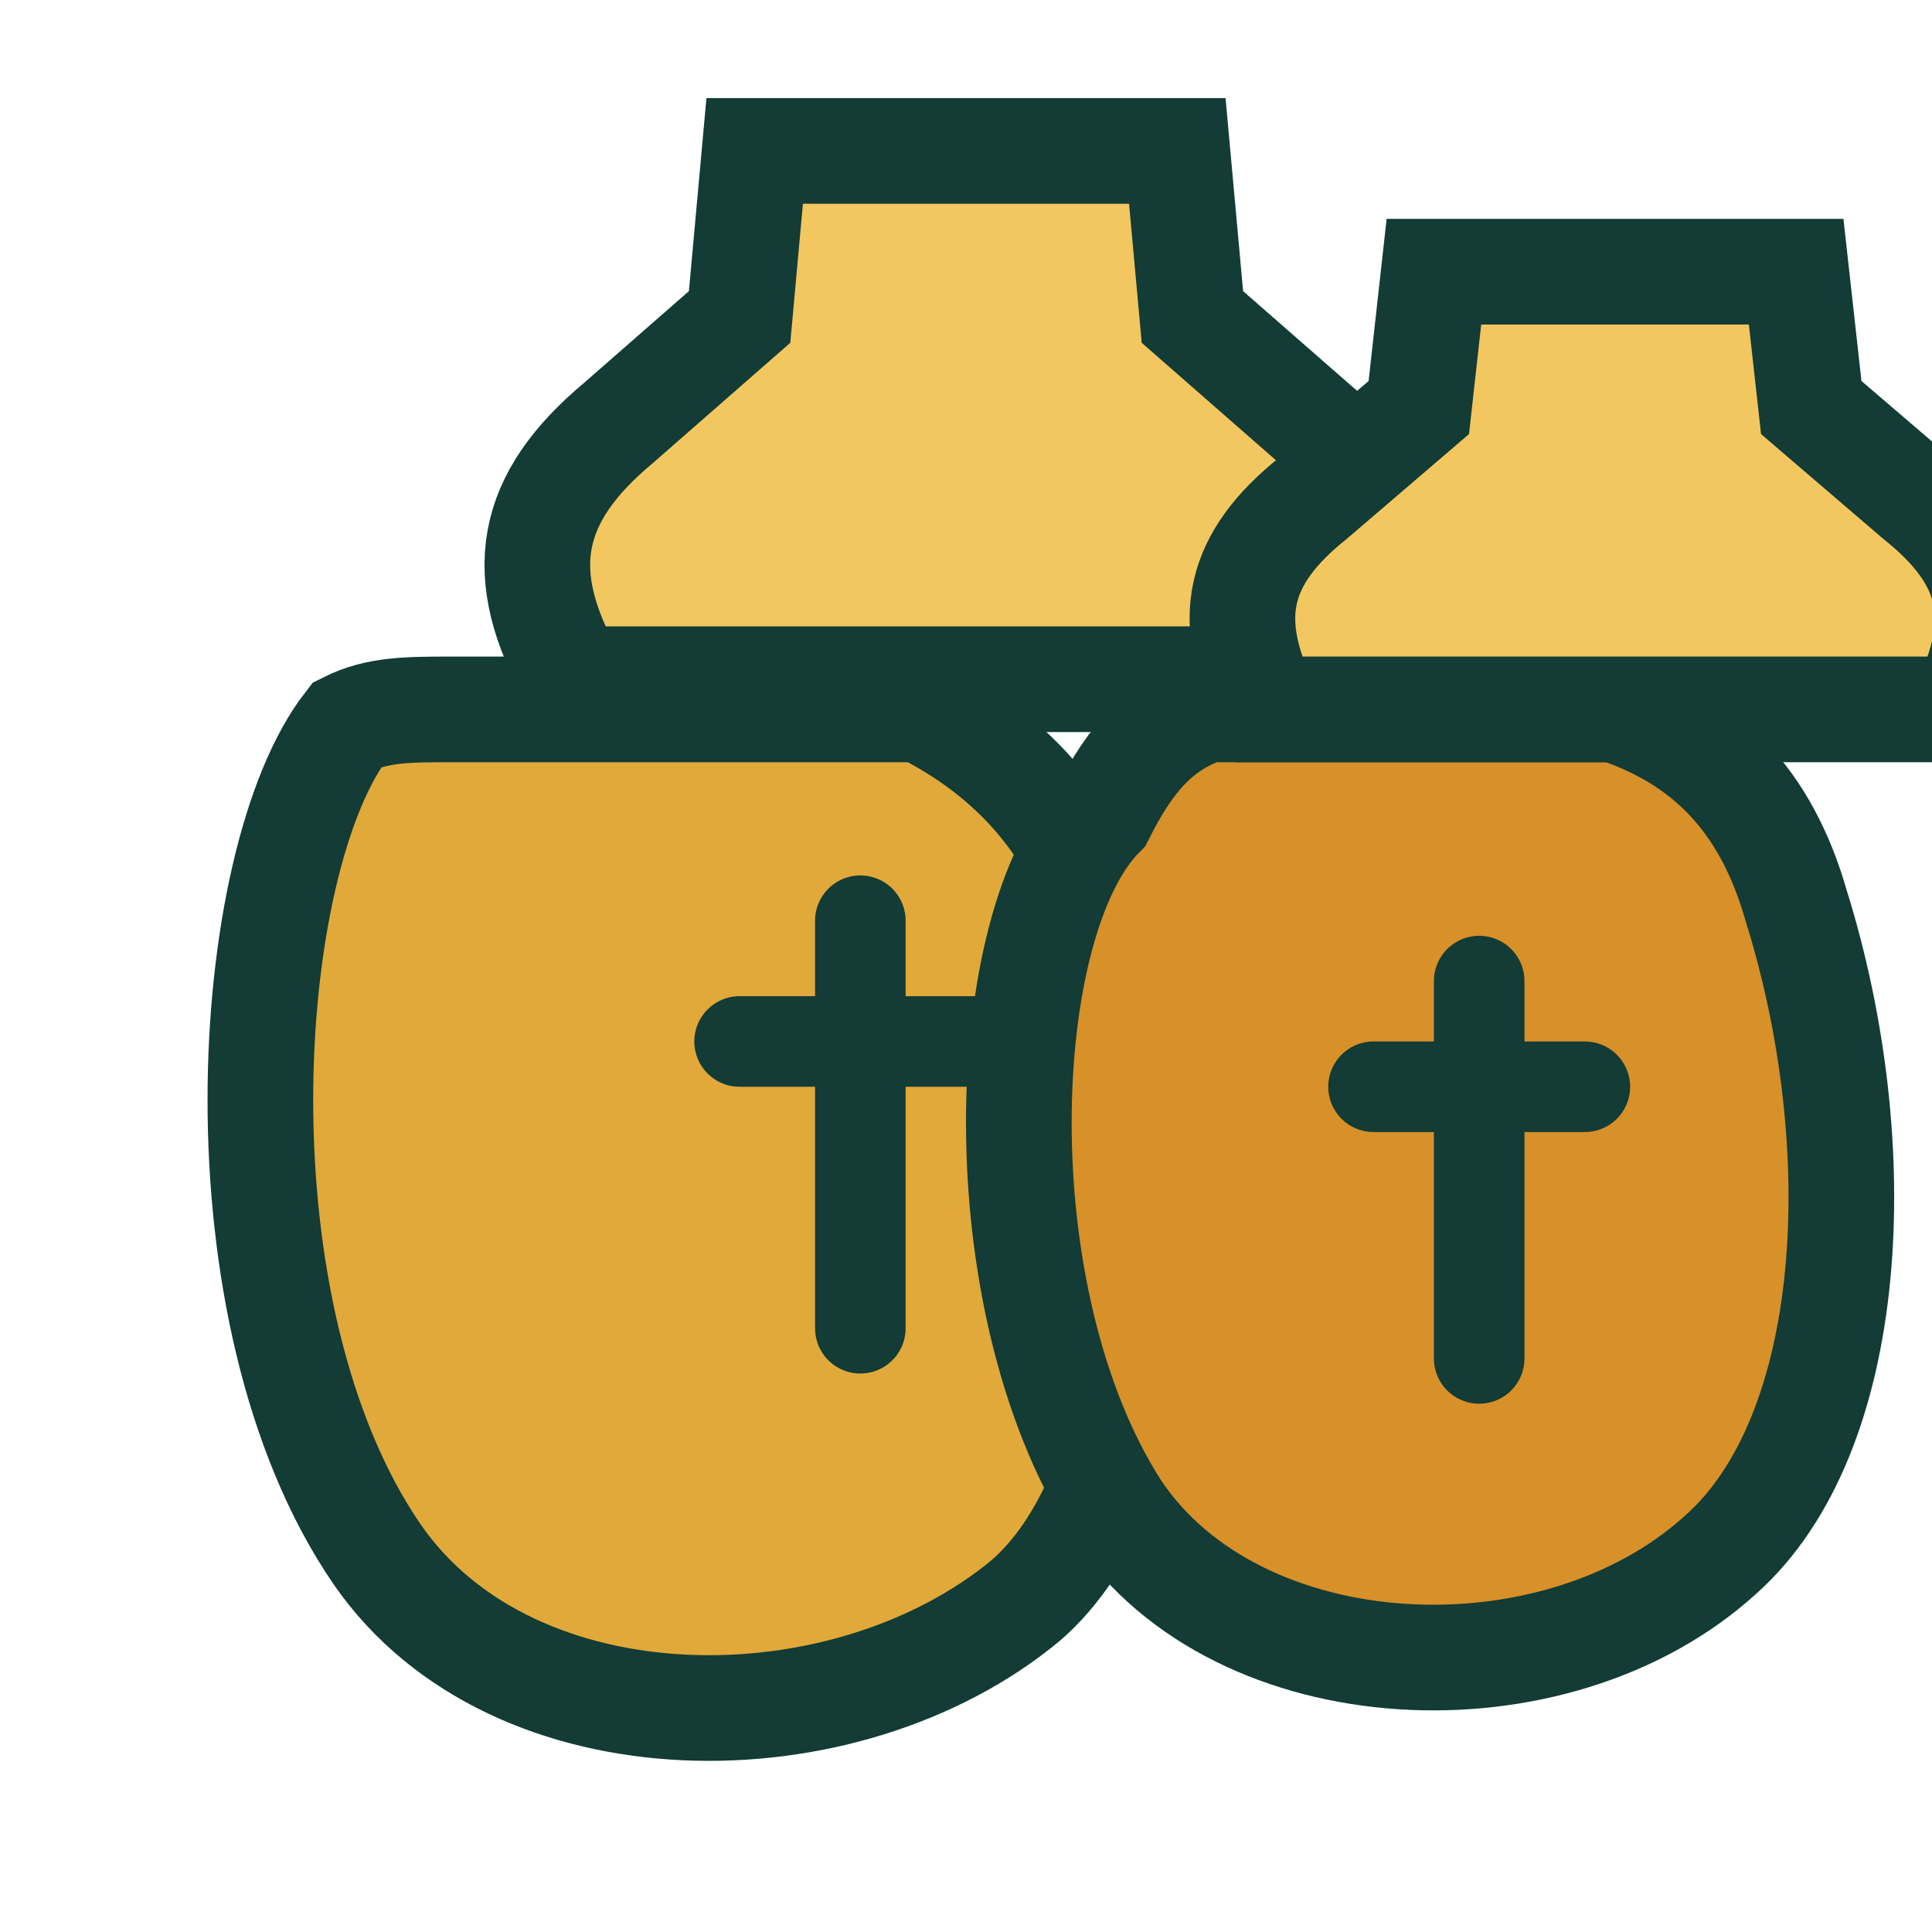
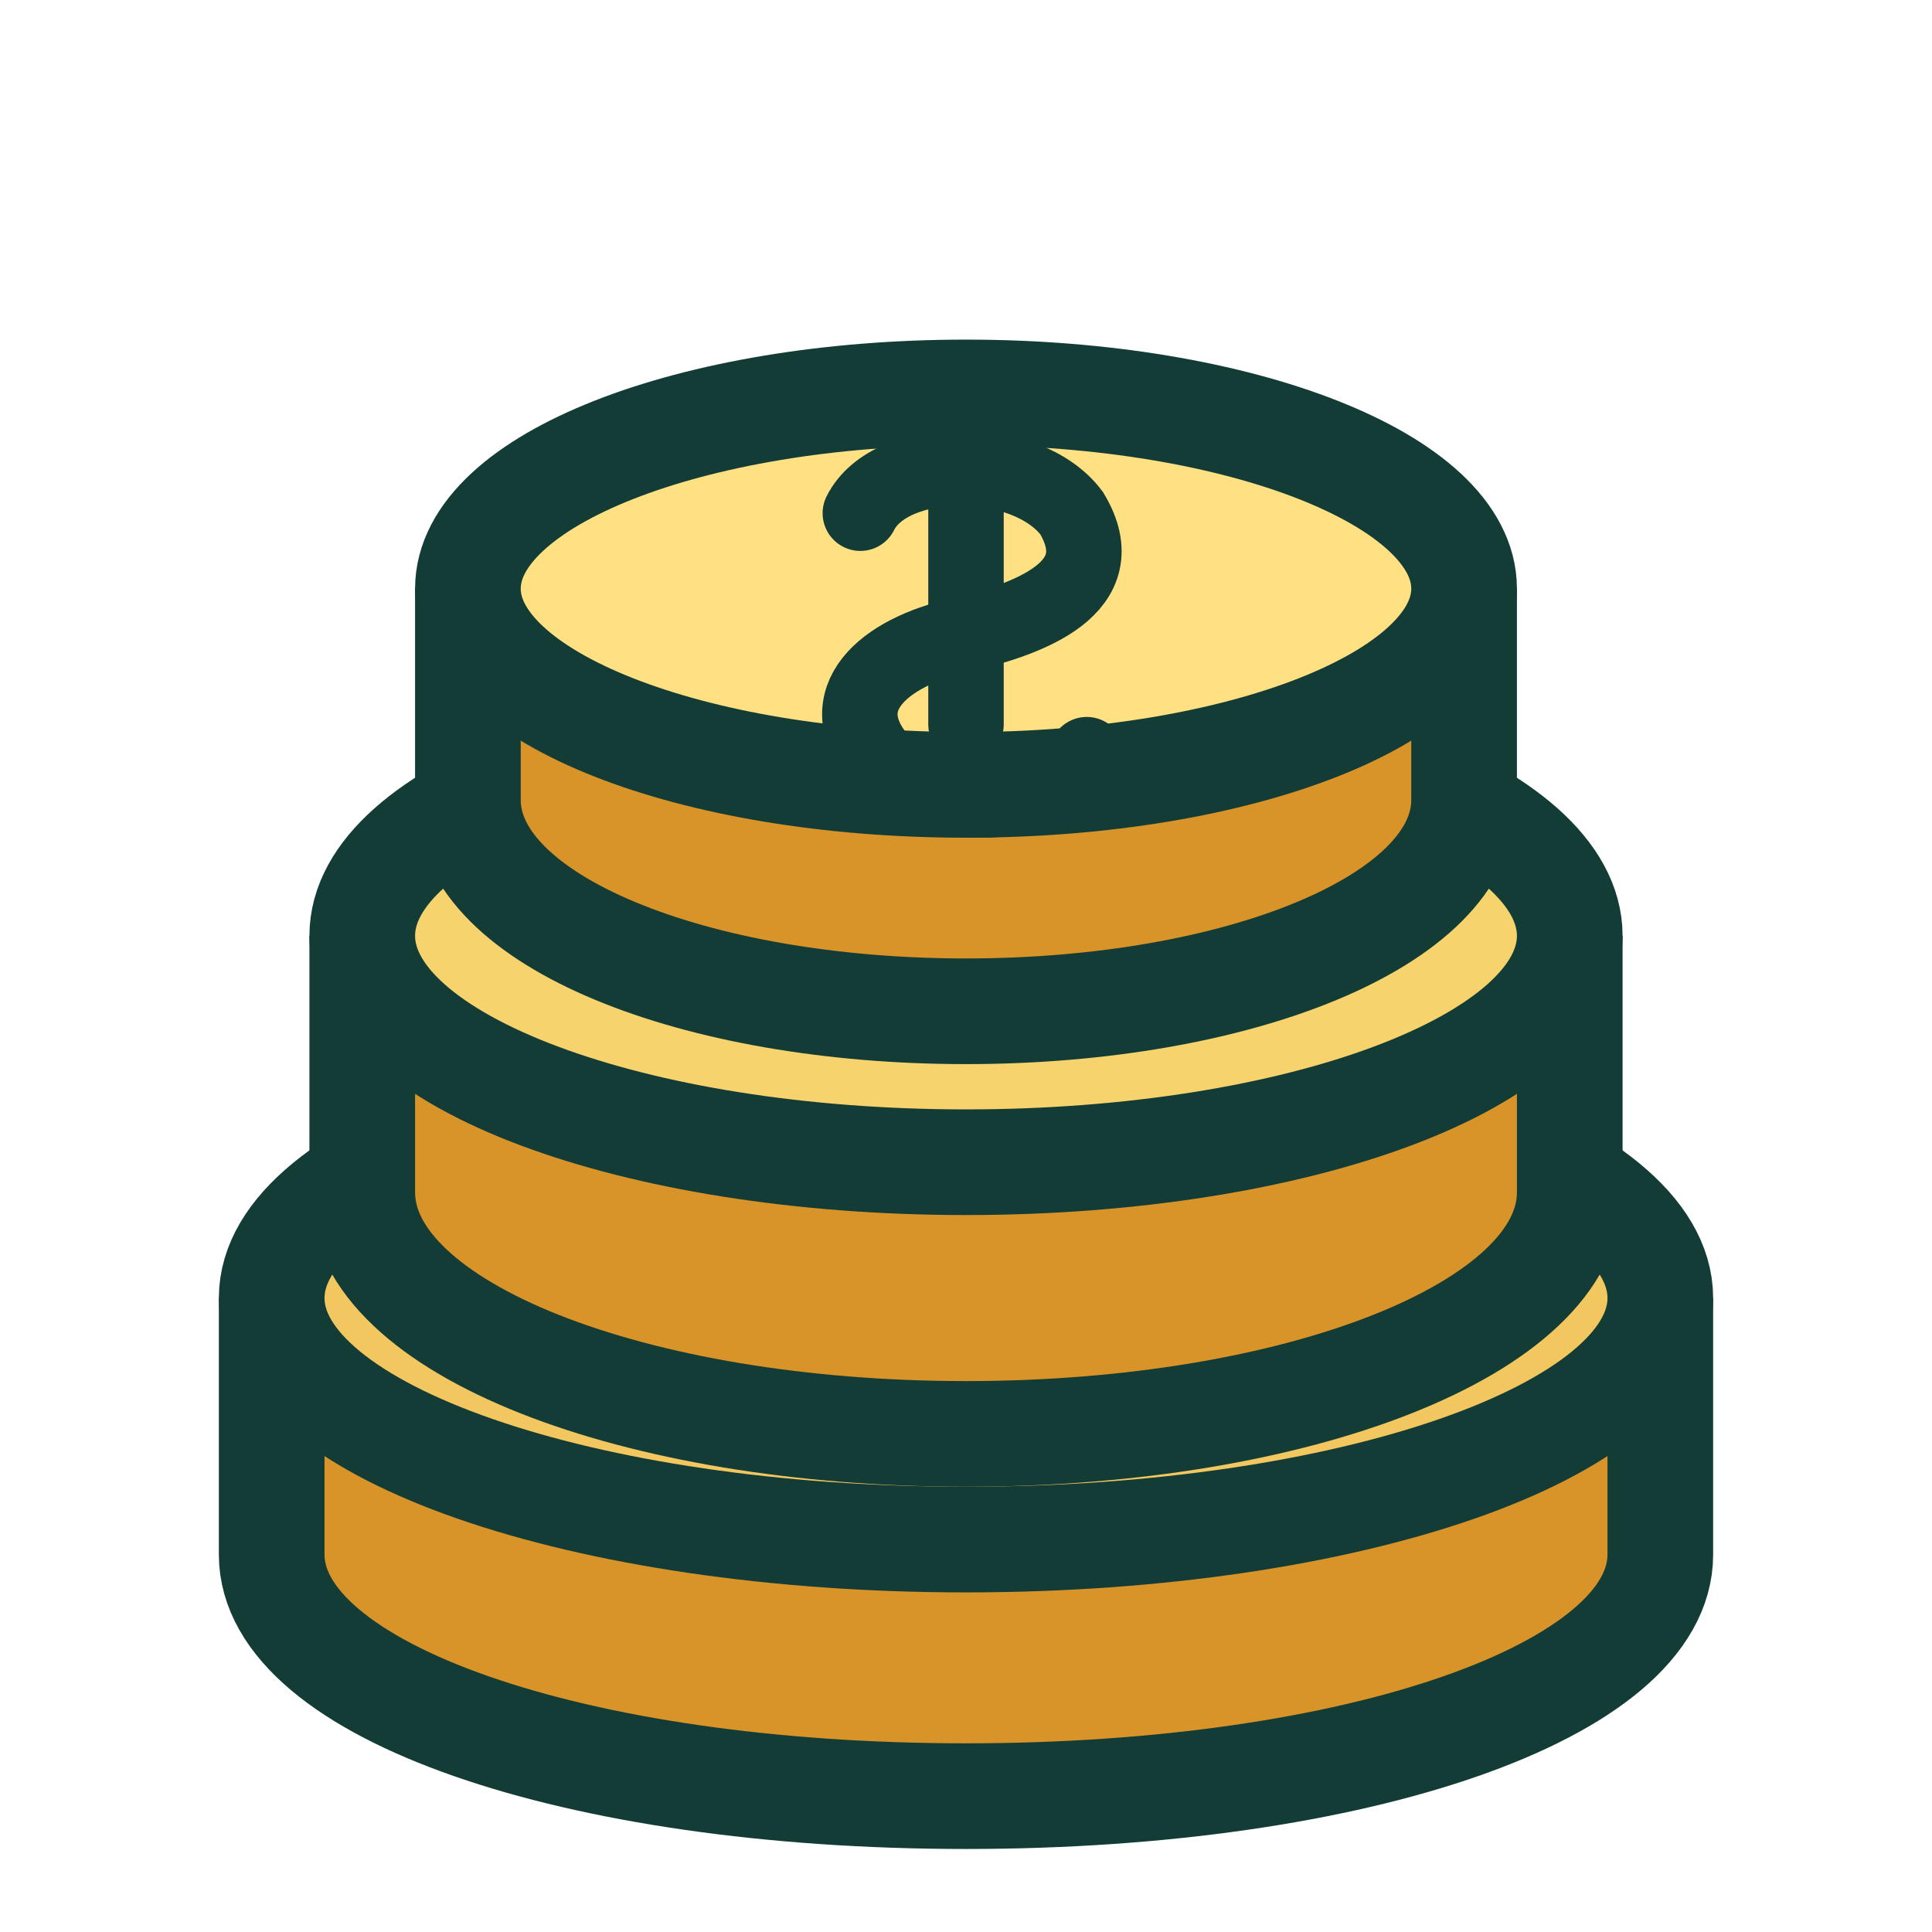
- <svg xmlns="http://www.w3.org/2000/svg" viewBox="0 0 128 128" role="img" aria-label="Money bags">
-   <path fill="#e1a93a" stroke="#123c35" stroke-width="7" d="M23 48c-7 9-9 39 2 55 9 13 31 13 43 3 8-7 10-25 6-42-2-9-7-14-13-17H30c-3 0-5 0-7 1Z" />
-   <path fill="#f3c75f" stroke="#123c35" stroke-width="7" d="M38 45c-4-7-3-12 3-17l8-7 1-11h28l1 11 8 7c6 5 7 10 3 17H38Z" />
-   <path fill="#d89029" stroke="#123c35" stroke-width="7" d="M73 54c-7 7-8 32 1 46 8 12 29 13 40 3 9-8 10-27 5-43-2-7-6-11-12-13H80c-3 1-5 3-7 7Z" />
-   <path fill="#f3c75f" stroke="#123c35" stroke-width="7" d="M84 47c-3-6-2-10 3-14l7-6 1-9h24l1 9 7 6c5 4 6 8 3 14H84Z" />
-   <path fill="none" stroke="#123c35" stroke-width="6" stroke-linecap="round" d="M49 69h16M57 61v27M91 72h14M98 65v25" />
+ <svg xmlns="http://www.w3.org/2000/svg" viewBox="0 0 128 128" role="img" aria-label="Pile of coins">
+   <path fill="#d89329" stroke="#123c35" stroke-width="7" d="M18 86v17c0 9 20 16 46 16s46-7 46-16V86" />
+   <ellipse cx="64" cy="86" rx="46" ry="16" fill="#f3c75f" stroke="#123c35" stroke-width="7" />
+   <path fill="#d89329" stroke="#123c35" stroke-width="7" d="M24 62v17c0 9 18 16 40 16s40-7 40-16V62" />
+   <ellipse cx="64" cy="62" rx="40" ry="15" fill="#f6d36c" stroke="#123c35" stroke-width="7" />
+   <path fill="#d89329" stroke="#123c35" stroke-width="7" d="M31 39v14c0 8 15 14 33 14s33-6 33-14V39" />
+   <ellipse cx="64" cy="39" rx="33" ry="13" fill="#ffe083" stroke="#123c35" stroke-width="7" />
+   <path fill="none" stroke="#123c35" stroke-width="5" stroke-linecap="round" d="M64 30v18M57 34c2-4 11-4 14 0 3 5-3 7-7 8-5 1-9 4-6 8 3 4 11 4 14 0" />
</svg>
